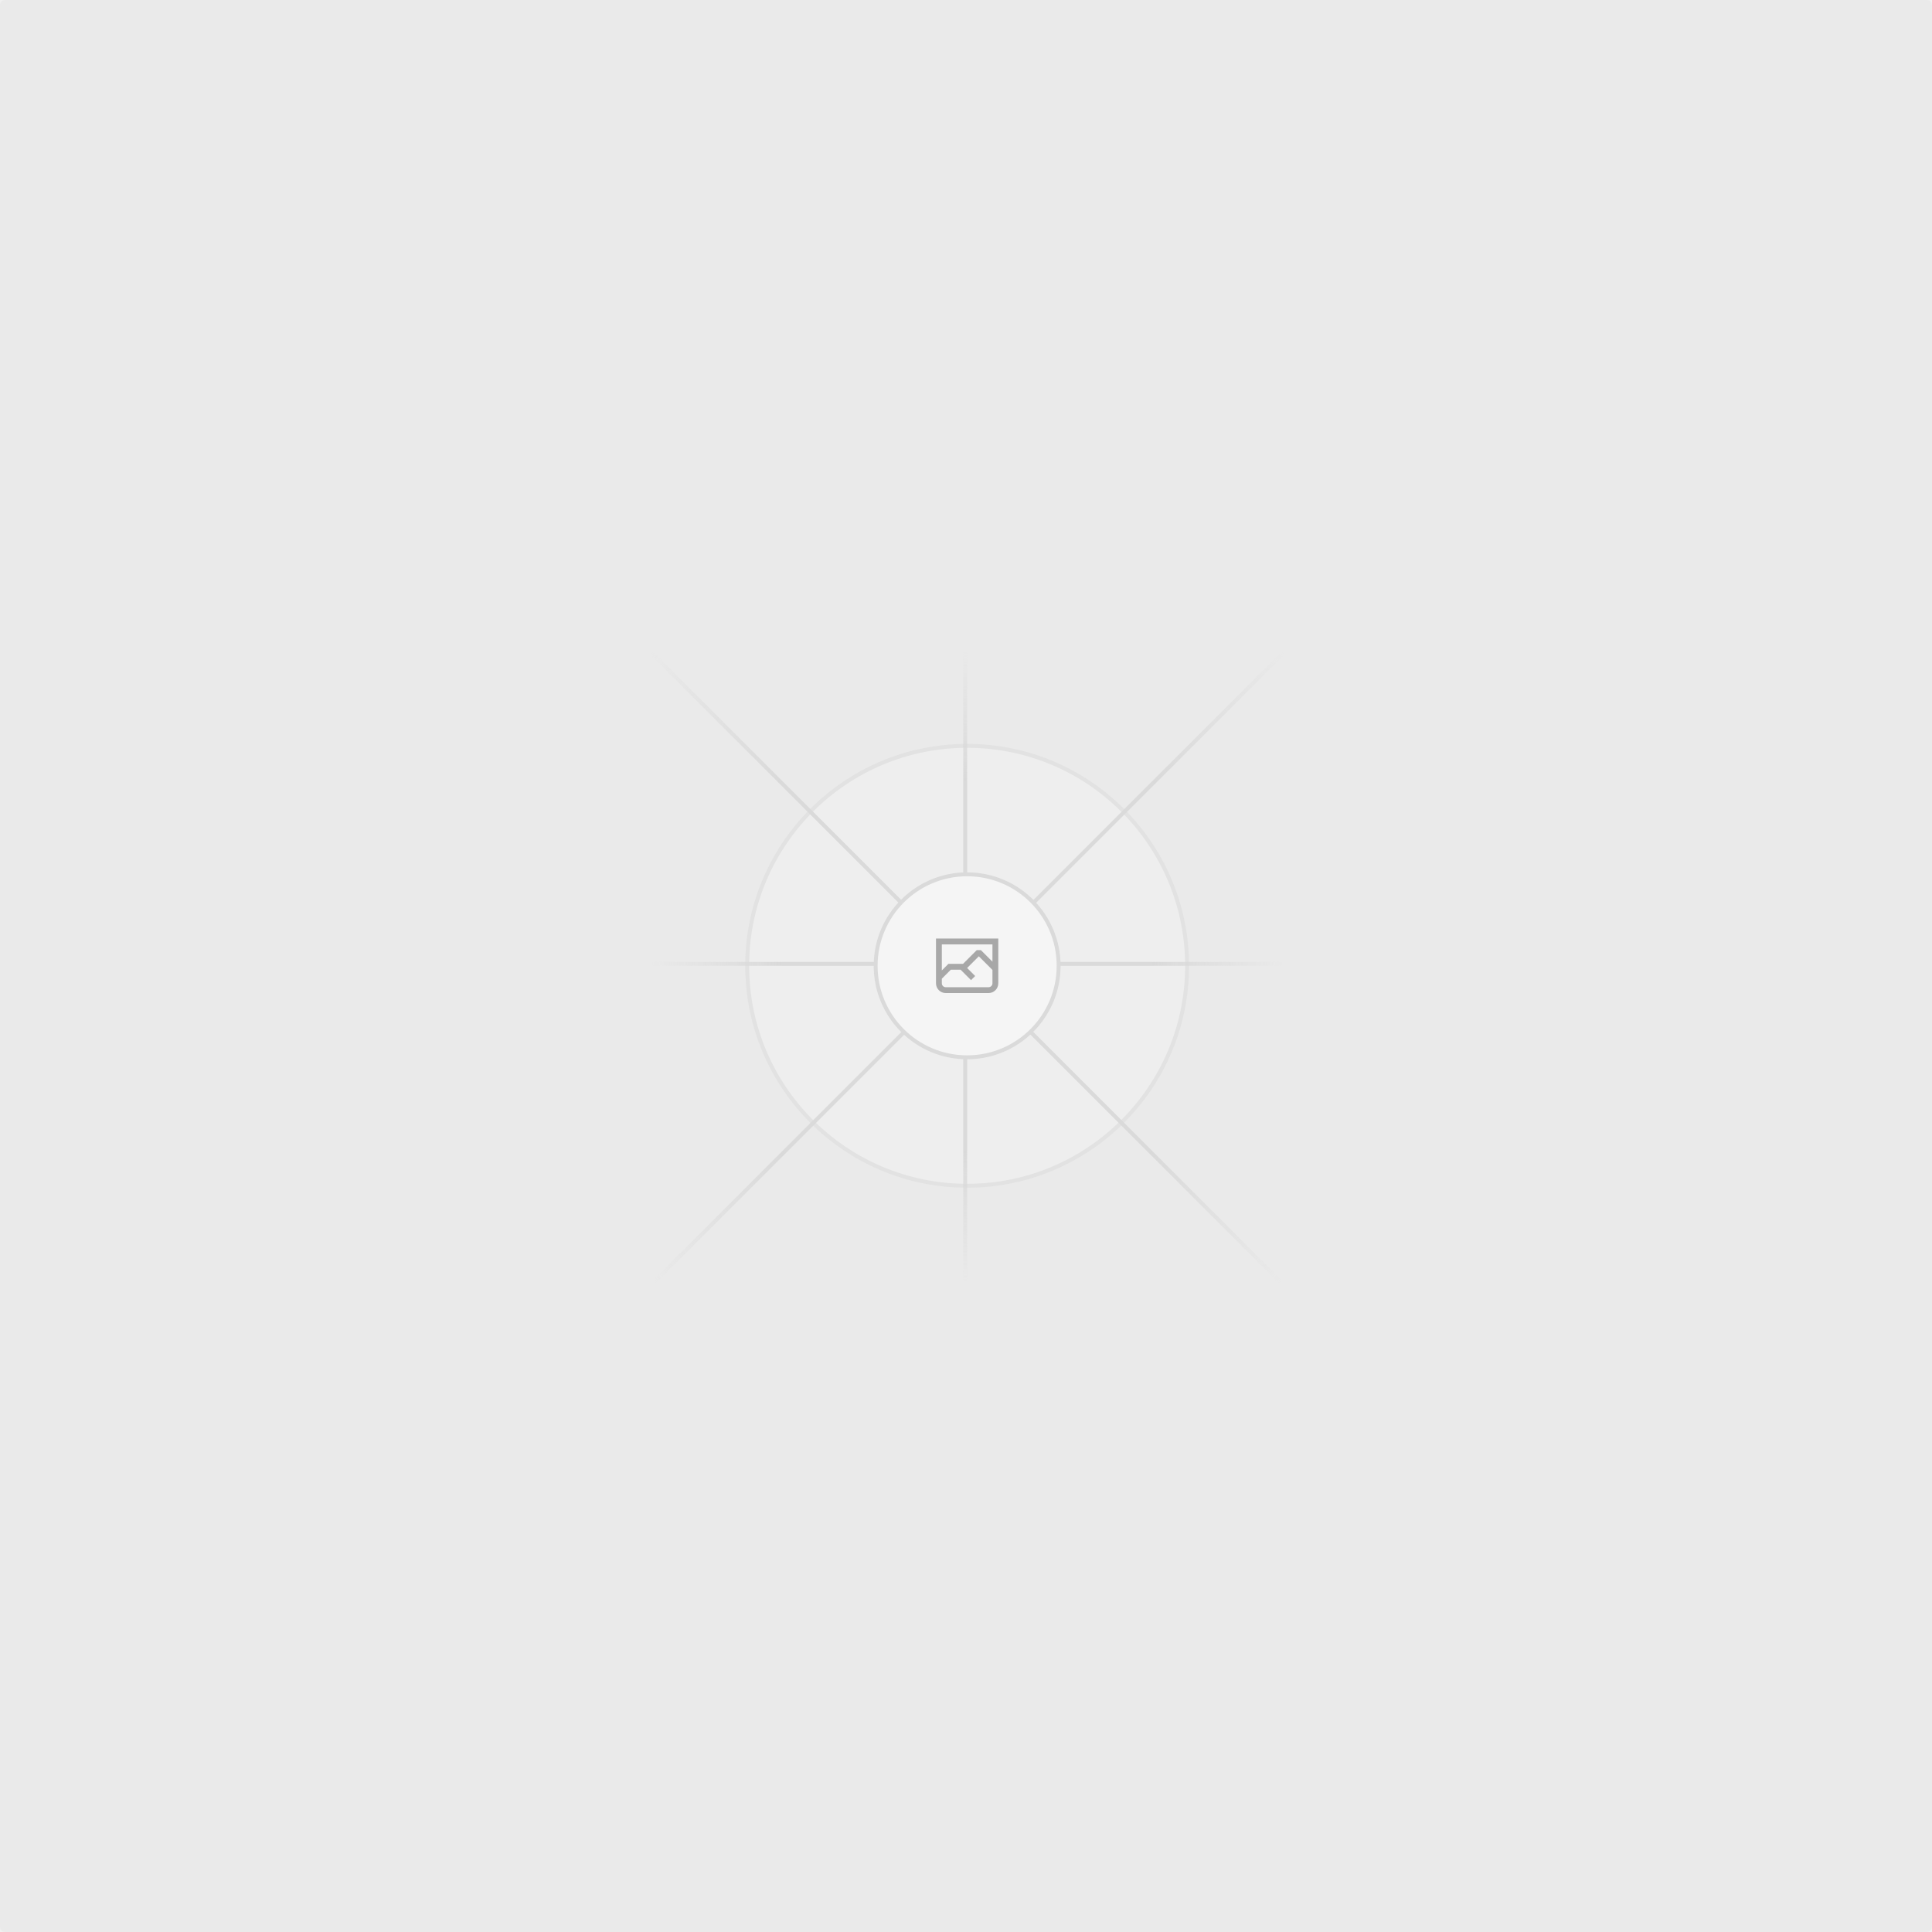
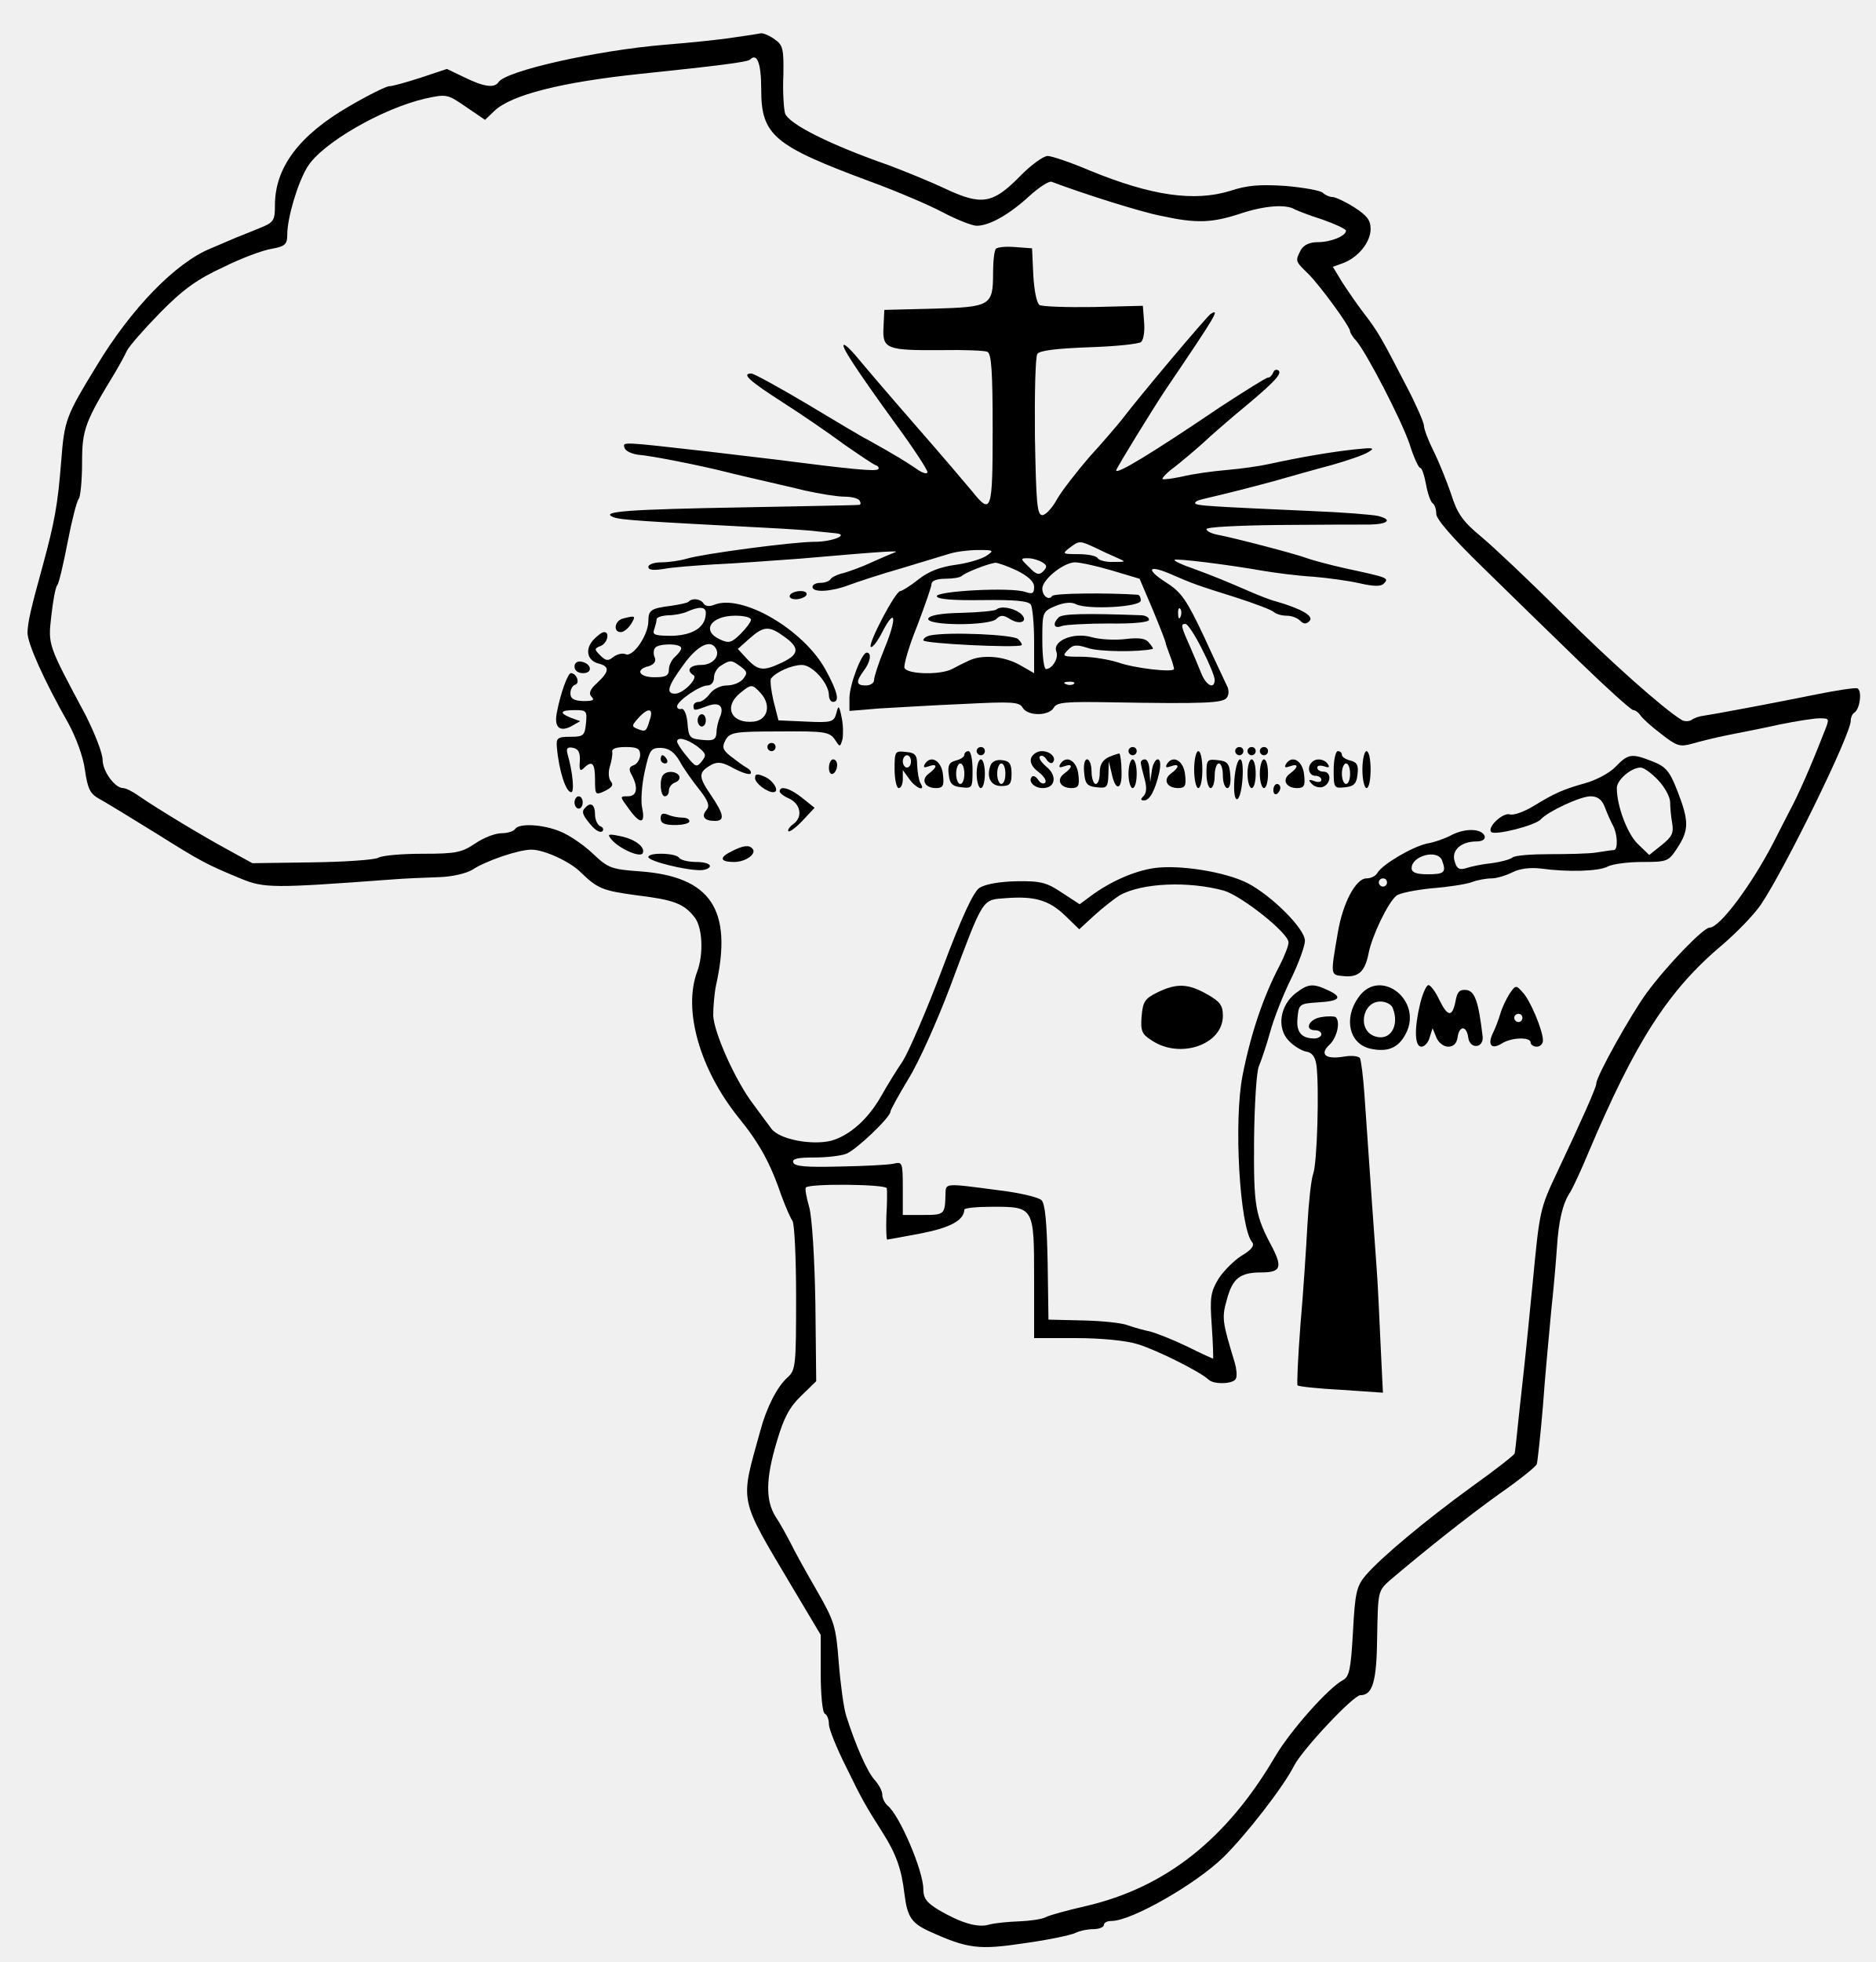
- <svg xmlns="http://www.w3.org/2000/svg" width="1200" height="1200" fill="none">
-   <rect width="1200" height="1200" fill="#EAEAEA" rx="3" />
-   <g opacity=".5">
-     <g opacity=".5">
-       <path fill="#FAFAFA" d="M600.709 736.5c-75.454 0-136.621-61.167-136.621-136.62 0-75.454 61.167-136.621 136.621-136.621 75.453 0 136.62 61.167 136.62 136.621 0 75.453-61.167 136.62-136.62 136.62Z" />
-       <path stroke="#C9C9C9" stroke-width="2.418" d="M600.709 736.5c-75.454 0-136.621-61.167-136.621-136.62 0-75.454 61.167-136.621 136.621-136.621 75.453 0 136.62 61.167 136.62 136.621 0 75.453-61.167 136.62-136.62 136.62Z" />
-     </g>
-     <path stroke="url(#a)" stroke-width="2.418" d="M0-1.209h553.581" transform="scale(1 -1) rotate(45 1163.11 91.165)" />
-     <path stroke="url(#b)" stroke-width="2.418" d="M404.846 598.671h391.726" />
-     <path stroke="url(#c)" stroke-width="2.418" d="M599.5 795.742V404.017" />
-     <path stroke="url(#d)" stroke-width="2.418" d="m795.717 796.597-391.441-391.44" />
-     <path fill="#fff" d="M600.709 656.704c-31.384 0-56.825-25.441-56.825-56.824 0-31.384 25.441-56.825 56.825-56.825 31.383 0 56.824 25.441 56.824 56.825 0 31.383-25.441 56.824-56.824 56.824Z" />
-     <g clip-path="url(#e)">
-       <path fill="#666" fill-rule="evenodd" d="M616.426 586.58h-31.434v16.176l3.553-3.554.531-.531h9.068l.074-.074 8.463-8.463h2.565l7.18 7.181V586.58Zm-15.715 14.654 3.698 3.699 1.283 1.282-2.565 2.565-1.282-1.283-5.2-5.199h-6.066l-5.514 5.514-.073.073v2.876a2.418 2.418 0 0 0 2.418 2.418h26.598a2.418 2.418 0 0 0 2.418-2.418v-8.317l-8.463-8.463-7.181 7.181-.071.072Zm-19.347 5.442v4.085a6.045 6.045 0 0 0 6.046 6.045h26.598a6.044 6.044 0 0 0 6.045-6.045v-7.108l1.356-1.355-1.282-1.283-.074-.073v-17.989h-38.689v23.43l-.146.146.146.147Z" clip-rule="evenodd" />
-     </g>
-     <path stroke="#C9C9C9" stroke-width="2.418" d="M600.709 656.704c-31.384 0-56.825-25.441-56.825-56.824 0-31.384 25.441-56.825 56.825-56.825 31.383 0 56.824 25.441 56.824 56.825 0 31.383-25.441 56.824-56.824 56.824Z" />
+ <svg xmlns="http://www.w3.org/2000/svg" version="1.0" width="457pt" height="478pt" viewBox="0 0 457 478" preserveAspectRatio="xMidYMid meet">
+   <g transform="translate(0,478) scale(0.1,-0.1)" fill="#000000" stroke="none">
+     <path d="M1790 4689 c-30 -5 -107 -13 -170 -18 -168 -14 -388 -64 -405 -91 -10 -15 -35 -12 -82 11 l-44 21 -63 -21 c-34 -11 -69 -21 -77 -21 -8 0 -52 -22 -100 -50 -120 -70 -179 -148 -179 -240 0 -38 -3 -42 -38 -56 -20 -8 -46 -19 -57 -23 -11 -5 -38 -16 -61 -26 -86 -35 -194 -146 -279 -287 -75 -123 -78 -131 -86 -233 -8 -103 -16 -147 -44 -250 -31 -112 -37 -140 -38 -166 0 -27 40 -116 100 -222 18 -33 36 -81 40 -113 7 -47 12 -58 38 -72 16 -9 77 -46 135 -82 110 -69 123 -76 208 -111 56 -23 79 -23 362 -2 36 3 90 5 120 6 32 1 66 9 81 18 33 22 113 49 144 49 31 0 94 -29 120 -55 41 -40 54 -45 135 -56 91 -11 116 -20 142 -53 20 -24 23 -90 7 -133 -35 -93 6 -238 101 -356 51 -63 77 -110 105 -192 10 -27 22 -54 26 -59 5 -6 9 -89 9 -186 0 -167 -1 -178 -21 -196 -25 -22 -51 -73 -66 -129 -50 -181 -55 -158 79 -384 l68 -114 0 -93 c0 -51 4 -96 10 -99 6 -3 10 -15 10 -26 0 -11 18 -56 41 -102 41 -84 47 -94 90 -162 33 -52 46 -89 53 -149 7 -56 17 -71 60 -91 95 -43 121 -46 234 -29 58 8 114 20 123 25 10 5 29 9 43 9 14 0 26 5 26 10 0 6 8 10 19 10 48 0 204 89 272 155 55 54 147 172 173 224 21 40 144 171 161 171 30 0 40 33 41 144 2 109 2 110 31 136 91 77 188 154 266 210 49 34 90 67 92 73 2 7 9 71 15 142 5 72 15 175 20 230 6 55 12 125 14 155 4 65 14 108 32 135 7 11 27 54 44 95 115 272 195 397 327 508 34 29 77 73 94 98 57 84 219 414 219 448 0 8 4 17 9 20 14 9 19 55 7 59 -6 2 -51 -5 -101 -15 -103 -21 -253 -49 -275 -52 -9 -1 -21 -5 -28 -10 -6 -4 -18 -4 -24 0 -43 26 -173 141 -293 261 -77 77 -165 160 -195 185 -46 38 -59 57 -74 105 -11 32 -30 79 -43 105 -13 26 -23 53 -23 61 0 7 -18 49 -41 93 -62 120 -71 136 -104 179 -17 22 -41 57 -54 77 l-23 38 25 9 c37 14 67 51 67 83 0 22 -9 33 -40 53 -22 14 -46 25 -53 25 -7 0 -18 5 -23 10 -6 6 -47 13 -91 17 -62 4 -93 2 -135 -12 -88 -27 -192 -12 -341 49 -47 20 -94 36 -104 36 -10 0 -41 -22 -68 -50 -66 -67 -93 -71 -181 -30 -38 18 -100 43 -137 57 -146 51 -245 101 -254 127 -3 12 -6 53 -4 93 1 64 -1 73 -21 87 -12 9 -27 15 -33 15 -5 -1 -35 -6 -65 -10z m65 -127 c0 -112 31 -137 265 -224 63 -23 143 -57 177 -75 34 -18 72 -33 83 -33 31 0 79 27 128 72 24 22 49 38 55 35 77 -29 215 -73 267 -83 87 -19 124 -17 194 6 57 19 110 23 131 10 6 -3 36 -15 68 -25 31 -11 57 -23 57 -27 0 -13 -37 -28 -69 -28 -20 0 -34 -7 -41 -19 -14 -27 -14 -27 18 -58 30 -30 102 -129 102 -140 0 -3 6 -14 14 -22 25 -28 111 -194 131 -253 10 -32 22 -58 26 -58 4 0 10 -18 14 -40 4 -22 11 -42 16 -46 5 -3 9 -14 9 -26 0 -13 41 -60 113 -130 61 -60 167 -163 235 -229 67 -65 127 -119 132 -119 5 0 13 -6 17 -12 4 -7 27 -28 51 -46 38 -30 46 -32 75 -24 17 5 57 15 87 21 30 6 87 17 127 26 40 8 83 15 97 15 25 0 25 0 10 -37 -31 -80 -63 -152 -82 -187 -8 -16 -27 -52 -41 -80 -53 -102 -130 -206 -155 -206 -15 0 -104 -92 -154 -160 -39 -54 -122 -202 -122 -220 0 -9 -34 -86 -95 -215 -43 -91 -43 -94 -60 -270 -8 -82 -19 -193 -25 -245 -6 -52 -12 -111 -14 -130 -2 -19 -4 -38 -5 -41 -1 -4 -47 -40 -103 -80 -117 -85 -223 -174 -260 -217 -22 -26 -26 -42 -31 -138 -5 -90 -9 -109 -24 -117 -36 -19 -129 -124 -166 -187 -118 -201 -267 -319 -462 -364 -44 -10 -88 -22 -97 -27 -10 -5 -39 -9 -65 -10 -27 -1 -59 -4 -73 -8 -28 -8 -68 4 -123 36 -29 18 -37 28 -37 51 0 44 -58 180 -87 203 -7 6 -13 18 -13 27 0 9 -9 25 -19 36 -18 20 -46 84 -69 156 -6 19 -14 78 -18 129 -7 89 -10 100 -53 175 -26 45 -55 97 -64 116 -10 19 -26 49 -37 65 -25 40 -24 93 3 183 17 58 31 84 59 111 l37 36 -2 190 c-2 111 -8 208 -15 234 -7 24 -11 46 -8 48 9 10 196 8 197 -2 1 -5 1 -36 -1 -67 -1 -32 0 -58 2 -58 2 0 39 7 82 15 72 14 105 32 106 58 0 4 31 7 69 7 101 0 101 -1 101 -176 l0 -144 103 0 c60 0 122 -6 150 -15 46 -14 152 -67 172 -86 13 -13 63 -11 67 3 3 7 1 24 -3 38 -31 102 -32 109 -19 155 14 51 32 65 84 65 46 0 51 12 28 58 -44 82 -47 102 -46 265 1 87 6 168 12 180 5 12 18 49 27 82 9 33 32 92 51 130 19 39 34 81 34 93 0 29 -80 109 -139 140 -54 28 -168 46 -229 37 -48 -7 -107 -33 -154 -68 l-27 -20 -43 28 c-37 25 -52 29 -111 28 -42 -1 -76 -7 -90 -16 -15 -10 -43 -70 -91 -198 -38 -101 -82 -202 -96 -224 -15 -22 -39 -61 -53 -86 -32 -56 -76 -95 -121 -108 -47 -12 -127 3 -146 29 -8 11 -28 37 -43 58 -44 57 -97 175 -99 218 0 22 3 55 7 74 41 184 -13 264 -184 277 -71 5 -79 8 -116 43 -22 21 -57 45 -79 54 -43 18 -102 21 -111 6 -3 -5 -18 -10 -33 -10 -15 0 -44 -11 -64 -25 -33 -22 -47 -25 -128 -25 -50 0 -99 -4 -109 -10 -10 -5 -83 -10 -162 -11 l-144 -2 -60 33 c-61 33 -169 98 -217 131 -15 11 -32 19 -38 19 -20 0 -50 41 -50 69 0 16 -19 64 -41 108 -93 174 -92 171 -84 242 4 36 10 71 15 76 4 6 15 53 25 105 10 52 22 99 27 105 4 5 8 44 8 88 0 81 7 99 82 222 10 17 22 39 27 50 5 11 42 53 81 93 56 57 91 82 154 111 44 22 98 42 119 45 32 6 37 11 37 34 0 42 26 128 49 165 35 58 183 143 288 167 51 11 53 11 98 -20 l47 -32 23 22 c41 39 164 70 355 90 192 20 263 29 268 35 17 17 27 -9 27 -73z m1128 -1952 c43 -13 157 -103 157 -126 0 -8 -10 -34 -22 -57 -39 -74 -70 -165 -90 -267 -22 -111 -7 -369 23 -406 7 -8 -1 -19 -25 -33 -19 -12 -45 -38 -57 -57 -19 -32 -21 -45 -16 -115 3 -43 4 -79 3 -79 -1 0 -30 13 -64 30 -33 16 -74 32 -89 36 -15 3 -40 10 -54 15 -14 6 -64 11 -110 12 l-84 2 -2 139 c-2 98 -6 143 -15 152 -7 7 -53 18 -103 24 -136 18 -130 18 -131 -10 -1 -49 -3 -50 -54 -50 l-50 0 0 65 c0 63 -1 65 -22 60 -13 -3 -72 -6 -132 -7 -80 -2 -110 0 -113 10 -3 9 11 12 51 12 30 0 65 4 78 9 24 9 108 89 108 103 0 4 20 40 44 80 25 40 70 141 101 223 84 224 77 212 138 217 69 5 104 -5 144 -44 l33 -32 38 35 c20 18 48 40 61 48 54 30 167 35 254 11z" />
+     <path d="M2427 4174 c-4 -4 -7 -30 -7 -59 0 -80 -6 -83 -145 -87 l-120 -3 -2 -42 c-3 -53 7 -57 141 -56 55 1 105 -1 112 -4 10 -4 13 -47 13 -189 0 -200 -3 -210 -50 -151 -14 17 -77 91 -140 163 -63 72 -125 145 -139 162 -14 17 -28 31 -33 32 -10 0 28 -58 122 -188 45 -61 81 -116 81 -122 0 -6 -12 -3 -27 8 -25 17 -49 32 -119 71 -11 5 -76 44 -146 86 -69 41 -131 75 -137 75 -25 0 -5 -18 76 -70 47 -30 114 -76 149 -102 36 -25 70 -48 77 -51 7 -2 10 -7 7 -10 -5 -6 -60 -1 -255 24 -44 5 -116 14 -160 19 -212 24 -208 24 -203 9 2 -8 18 -15 34 -17 30 -2 151 -26 214 -42 19 -5 55 -13 80 -19 25 -6 75 -17 111 -26 36 -8 79 -15 97 -15 17 0 34 -4 37 -10 3 -5 3 -10 -2 -10 -4 -1 -129 -3 -278 -6 -283 -5 -356 -10 -320 -24 18 -7 71 -10 375 -26 58 -3 114 -7 125 -9 11 -1 29 -3 40 -4 37 -3 -6 -21 -50 -21 -52 0 -271 -29 -311 -41 -17 -5 -45 -9 -62 -9 -18 0 -32 -5 -32 -11 0 -8 12 -9 38 -5 20 4 75 8 122 11 47 2 141 9 210 14 218 19 245 20 230 15 -8 -3 -34 -14 -56 -24 -23 -11 -54 -22 -68 -26 -14 -3 -29 -10 -32 -15 -3 -5 -14 -9 -25 -9 -10 0 -19 -4 -19 -10 0 -14 44 -12 87 4 21 8 79 27 128 41 50 15 103 31 119 36 16 5 47 9 70 9 38 0 39 -1 20 -14 -12 -8 -45 -18 -75 -22 -37 -5 -66 -16 -90 -35 -20 -16 -41 -29 -45 -29 -12 0 -79 -128 -72 -136 4 -3 17 14 29 38 32 61 35 32 4 -43 -14 -34 -25 -68 -25 -76 0 -7 -9 -13 -20 -13 -24 0 -25 9 -5 36 16 21 20 44 7 44 -12 0 -42 -78 -42 -111 l0 -31 73 6 c39 2 132 8 206 11 117 6 135 5 143 -9 12 -21 64 -21 76 0 7 13 29 15 138 13 233 -4 276 -2 284 12 5 7 5 19 0 28 -4 9 -30 63 -56 120 -42 89 -55 108 -91 131 -50 32 -47 45 6 23 59 -26 72 -30 161 -58 47 -15 89 -31 94 -36 6 -5 19 -9 31 -9 12 0 26 -5 33 -12 9 -9 15 -9 23 -1 12 12 -20 30 -82 48 -13 3 -40 14 -59 22 -62 27 -94 40 -143 58 -27 9 -47 19 -45 21 4 4 127 -11 218 -27 30 -5 84 -12 120 -14 36 -3 87 -10 113 -16 35 -8 52 -8 59 -1 14 14 10 15 -92 37 -41 9 -84 21 -95 25 -22 9 -175 49 -217 57 -16 3 -28 9 -28 14 0 5 80 9 178 10 97 1 196 1 220 1 45 1 56 12 20 21 -13 3 -86 9 -163 12 -246 11 -276 13 -282 18 -3 4 5 8 18 11 72 17 111 27 174 44 39 11 102 29 140 39 39 11 80 25 90 32 17 10 11 11 -35 6 -56 -6 -132 -19 -205 -35 -22 -5 -69 -12 -105 -15 -36 -3 -85 -10 -109 -16 -24 -5 -45 -8 -48 -6 -2 2 11 16 29 29 18 14 50 41 70 59 20 19 54 48 75 66 92 76 118 101 109 110 -5 4 -11 2 -13 -4 -3 -7 -8 -13 -13 -13 -5 0 -57 -33 -117 -72 -167 -113 -253 -165 -253 -154 0 5 90 151 120 196 124 183 134 200 110 185 -9 -6 -168 -194 -216 -257 -12 -15 -47 -56 -79 -91 -31 -36 -67 -82 -79 -103 -12 -22 -28 -39 -36 -39 -13 0 -15 31 -18 190 -1 105 1 196 6 203 6 8 46 13 126 16 64 2 122 8 127 13 6 6 9 28 7 49 l-3 39 -120 -3 c-66 -1 -125 1 -132 5 -7 5 -13 37 -15 73 l-3 65 -40 3 c-23 2 -44 0 -48 -4z m239 -727 c16 -8 40 -19 54 -25 25 -11 25 -11 -7 -11 -17 -1 -35 4 -38 9 -3 6 -25 10 -48 10 -38 0 -39 1 -21 15 24 18 25 18 60 2z m-126 -37 c12 -7 12 -12 2 -22 -10 -10 -17 -8 -34 10 -22 21 -22 22 -3 22 11 0 27 -5 35 -10z m-62 -20 c28 -14 42 -27 42 -40 0 -16 -4 -18 -22 -12 -35 12 -220 2 -215 -11 2 -7 40 -10 112 -9 78 1 111 -2 117 -11 4 -6 8 -47 8 -89 l0 -78 -35 20 c-39 22 -93 26 -125 10 -11 -5 -29 -14 -40 -20 -29 -15 -110 -13 -116 3 -2 7 11 53 31 102 19 50 35 96 35 102 0 8 13 13 33 13 19 0 37 3 41 7 8 8 64 30 82 32 5 0 29 -8 52 -19z m232 0 l67 -20 32 -75 c17 -41 31 -77 31 -79 0 -3 5 -17 11 -33 6 -15 10 -30 10 -33 -2 -9 -97 2 -136 16 -22 7 -62 14 -90 14 -45 0 -48 1 -33 16 13 14 22 14 50 5 26 -9 123 -10 157 -2 2 1 -2 7 -9 15 -8 11 -24 13 -58 9 -26 -3 -63 -1 -83 5 -43 12 -94 -9 -85 -35 7 -16 -10 -43 -25 -43 -5 0 -9 31 -9 70 0 69 0 70 33 84 20 8 38 10 49 4 28 -14 158 -7 158 9 0 7 -3 13 -7 14 -72 5 -205 4 -209 -3 -8 -12 -24 0 -24 18 0 22 51 63 79 64 13 0 54 -9 91 -20z m167 -112 c-3 -8 -6 -5 -6 6 -1 11 2 17 5 13 3 -3 4 -12 1 -19z m52 -79 c17 -33 31 -67 31 -75 0 -24 -20 -15 -32 14 -6 15 -19 46 -29 69 -22 49 -22 53 -10 53 5 0 23 -27 40 -61z m-312 -85 c-3 -3 -12 -4 -19 -1 -8 3 -5 6 6 6 11 1 17 -2 13 -5z" />
+     <path d="M2428 3295 c-3 -3 -40 -7 -83 -8 -52 -1 -80 -6 -83 -14 -5 -18 149 -18 166 -1 10 10 17 10 33 0 27 -17 48 -4 24 15 -19 13 -47 17 -57 8z" />
+     <path d="M2267 3232 c-9 -2 -17 -7 -17 -12 0 -8 228 -19 239 -12 3 1 -1 8 -8 15 -11 11 -168 18 -214 9z" />
+     <path d="M2580 3276 c-16 -16 -12 -29 8 -21 9 3 61 6 115 6 58 -1 97 3 97 9 0 6 -8 10 -17 11 -136 5 -194 4 -203 -5z" />
+     <path d="M1925 3330 c-3 -5 3 -10 14 -10 11 0 23 5 26 10 3 6 -3 10 -14 10 -11 0 -23 -4 -26 -10z" />
+     <path d="M1678 3314 c-3 -3 -23 -7 -43 -10 -48 -6 -55 -10 -55 -37 0 -34 -37 -88 -55 -81 -8 4 -22 0 -31 -7 -12 -10 -18 -9 -31 4 -15 15 -15 17 0 23 17 6 24 34 9 34 -5 0 -17 -9 -27 -20 -20 -23 -14 -50 15 -57 26 -7 25 -19 -5 -47 -18 -16 -21 -26 -13 -34 8 -8 2 -10 -21 -10 -23 1 -31 6 -31 19 0 9 5 19 12 21 12 4 3 28 -11 28 -7 0 -25 -48 -34 -96 -7 -35 6 -48 34 -34 l23 13 -22 8 c-31 12 -27 19 9 19 28 0 30 -2 27 -32 -3 -30 -6 -33 -38 -33 -31 0 -35 -3 -33 -25 5 -58 22 -110 35 -110 8 0 4 48 -9 93 -4 14 0 18 14 15 13 -3 17 -12 16 -32 -2 -22 1 -26 9 -18 21 21 28 13 28 -27 0 -38 1 -39 24 -28 18 9 22 15 14 24 -5 7 -6 22 -2 35 4 13 7 29 6 36 -2 8 10 12 33 12 28 0 35 -4 35 -19 0 -10 -7 -22 -15 -25 -12 -4 -14 -10 -5 -25 16 -31 12 -51 -10 -51 -20 0 -20 0 2 -30 28 -39 41 -38 33 1 -4 17 -1 57 6 89 12 54 15 58 40 58 19 -1 32 -10 45 -32 9 -17 31 -48 47 -68 23 -29 27 -41 19 -51 -14 -16 -6 -27 20 -27 25 0 23 15 -11 65 -30 44 -29 54 3 72 15 8 28 6 54 -9 19 -10 37 -16 41 -13 3 4 -1 10 -10 15 -9 5 -26 18 -39 28 -19 15 -21 22 -12 39 11 19 21 21 132 21 108 1 121 -1 134 -19 13 -20 13 -20 19 0 2 11 2 35 -2 53 -6 30 -8 31 -13 10 -6 -21 -11 -23 -74 -20 l-67 3 -12 47 c-6 26 -9 51 -6 55 12 16 51 33 75 33 26 0 66 -45 66 -74 0 -9 5 -16 10 -16 17 0 11 25 -18 78 -54 99 -206 187 -273 158 -10 -4 -20 -3 -24 3 -7 12 -28 15 -37 5z m42 -27 c0 -34 -29 -54 -81 -56 -42 0 -50 2 -45 15 3 9 6 20 6 25 0 5 12 9 28 10 15 0 36 4 47 9 29 13 45 12 45 -3z m110 -17 c0 -5 -11 -20 -25 -34 -22 -22 -29 -24 -50 -14 -47 21 -23 58 37 58 21 0 38 -4 38 -10z m81 -41 c38 -27 37 -43 -5 -63 -46 -22 -58 -20 -85 8 l-23 25 28 25 c35 31 48 32 85 5z m-251 -28 c0 -5 -7 -14 -15 -21 -8 -7 -15 -21 -15 -31 0 -15 -7 -19 -35 -19 -38 0 -48 19 -14 27 12 4 18 11 15 20 -4 8 -4 19 0 24 7 12 64 12 64 0z m84 0 c12 -19 -7 -41 -35 -41 -28 0 -38 -13 -19 -25 12 -7 -25 -45 -45 -45 -23 0 -18 18 21 71 33 46 65 62 78 40z m61 -45 c16 -12 17 -16 6 -30 -7 -9 -25 -16 -40 -16 -15 0 -33 -9 -41 -20 -8 -11 -20 -20 -27 -20 -7 0 -13 -4 -13 -10 0 -12 2 -12 34 0 29 11 42 -1 30 -28 -4 -9 -8 -26 -8 -37 -1 -16 -7 -20 -30 -18 -36 3 -38 5 -41 45 -2 18 -8 32 -14 31 -6 -2 -11 1 -11 6 0 13 55 51 74 51 9 0 16 8 16 20 0 10 8 24 18 29 22 14 25 13 47 -3z m49 -65 c26 -29 17 -65 -17 -69 -54 -6 -75 35 -34 69 28 23 30 23 51 0z m-270 -63 c-9 -30 -10 -32 -30 -24 -15 6 -15 8 1 26 24 27 38 25 29 -2z m116 -67 c21 -17 22 -21 10 -36 -12 -15 -15 -14 -36 12 -13 15 -23 31 -24 36 0 13 24 7 50 -12z" />
+     <path d="M1700 3025 c0 -8 5 -15 10 -15 6 0 10 7 10 15 0 8 -4 15 -10 15 -5 0 -10 -7 -10 -15z" />
+     <path d="M1518 3273 c-20 -5 -25 -33 -5 -33 7 0 18 9 25 20 12 20 11 21 -20 13z" />
+     <path d="M1400 3156 c0 -10 9 -16 21 -16 24 0 21 23 -4 28 -10 2 -17 -3 -17 -12z" />
+     <path d="M1870 2960 c0 -5 5 -10 10 -10 6 0 10 5 10 10 0 6 -4 10 -10 10 -5 0 -10 -4 -10 -10z" />
+     <path d="M2380 2950 c0 -5 5 -10 10 -10 6 0 10 5 10 10 0 6 -4 10 -10 10 -5 0 -10 -4 -10 -10z" />
+     <path d="M2750 2950 c0 -5 5 -10 10 -10 6 0 10 5 10 10 0 6 -4 10 -10 10 -5 0 -10 -4 -10 -10z" />
+     <path d="M3010 2950 c0 -5 5 -10 10 -10 6 0 10 5 10 10 0 6 -4 10 -10 10 -5 0 -10 -4 -10 -10z" />
+     <path d="M3040 2950 c0 -5 5 -10 10 -10 6 0 10 5 10 10 0 6 -4 10 -10 10 -5 0 -10 -4 -10 -10z" />
+     <path d="M3070 2950 c0 -5 5 -10 10 -10 6 0 10 5 10 10 0 6 -4 10 -10 10 -5 0 -10 -4 -10 -10z" />
+     <path d="M2180 2906 c0 -25 5 -46 10 -46 6 0 10 10 10 22 l0 22 16 -22 c16 -23 41 -32 27 -10 -4 7 -7 26 -8 43 0 25 -4 31 -27 33 -27 3 -28 2 -28 -42z m40 19 c0 -8 -4 -15 -10 -15 -5 0 -10 7 -10 15 0 8 5 15 10 15 6 0 10 -7 10 -15z" />
+     <path d="M2350 2941 c0 -5 -9 -11 -21 -14 -16 -4 -20 -12 -17 -34 2 -22 9 -29 31 -31 26 -3 27 -2 27 42 0 25 -4 46 -10 46 -5 0 -10 -4 -10 -9z m0 -46 c0 -14 -4 -25 -10 -25 -5 0 -10 11 -10 25 0 14 5 25 10 25 6 0 10 -11 10 -25z" />
+     <path d="M2513 2934 c-4 -11 2 -23 18 -35 13 -10 20 -21 16 -26 -5 -4 -12 -1 -17 7 -5 8 -12 11 -15 8 -11 -11 5 -28 26 -28 31 0 36 30 9 52 -12 10 -20 22 -16 25 4 4 11 1 16 -7 5 -8 12 -11 15 -8 11 11 -5 28 -26 28 -11 0 -22 -7 -26 -16z" />
+     <path d="M2703 2936 c-16 -7 -23 -19 -23 -38 0 -16 -4 -28 -10 -28 -5 0 -10 14 -10 30 0 17 -5 30 -11 30 -6 0 -9 -14 -7 -32 2 -28 8 -34 31 -36 24 -3 27 0 28 30 l1 33 7 -29 c9 -45 26 -42 24 5 0 22 -3 41 -5 43 -1 1 -13 -3 -25 -8z" />
+     <path d="M2910 2905 c0 -25 5 -45 10 -45 6 0 10 20 10 45 0 25 -4 45 -10 45 -5 0 -10 -20 -10 -45z" />
+     <path d="M3250 2904 c0 -44 1 -45 28 -42 21 2 28 9 30 31 3 22 -1 30 -17 34 -12 3 -21 9 -21 14 0 5 -4 9 -10 9 -5 0 -10 -21 -10 -46z m40 -9 c0 -14 -4 -25 -10 -25 -5 0 -10 11 -10 25 0 14 5 25 10 25 6 0 10 -11 10 -25z" />
+     <path d="M3320 2905 c0 -25 5 -45 10 -45 6 0 10 20 10 45 0 25 -4 45 -10 45 -5 0 -10 -20 -10 -45z" />
+     <path d="M1610 2930 c0 -5 5 -10 11 -10 5 0 7 5 4 10 -3 6 -8 10 -11 10 -2 0 -4 -4 -4 -10z" />
+     <path d="M3937 2912 c-14 -15 -48 -33 -74 -40 -56 -16 -74 -24 -128 -57 -22 -13 -47 -22 -56 -19 -17 5 -56 -32 -45 -43 9 -9 108 16 121 31 17 19 96 56 121 56 17 0 28 -8 35 -27 6 -16 15 -36 20 -45 11 -21 12 -58 2 -59 -5 0 -24 -3 -43 -6 -19 -3 -71 -4 -114 -4 -44 0 -84 -3 -90 -8 -6 -5 -29 -11 -51 -14 -22 -2 -50 -8 -62 -12 -16 -5 -23 -2 -28 16 -9 27 15 49 53 49 14 0 22 5 20 13 -7 18 -44 20 -78 4 -16 -9 -44 -19 -62 -22 -37 -8 -109 -51 -121 -71 -4 -8 -16 -14 -27 -14 -26 0 -58 -60 -70 -133 -18 -104 -18 -102 13 -105 37 -4 53 10 62 55 8 42 47 124 68 141 7 6 47 14 87 18 40 3 84 10 97 15 13 5 35 9 48 9 12 0 35 7 51 15 18 9 43 12 69 9 64 -9 142 -7 163 5 12 6 49 11 84 11 61 0 64 1 86 35 28 43 28 65 0 137 -19 49 -28 60 -61 73 -51 20 -59 19 -90 -13z m104 -33 c16 -17 29 -41 29 -54 0 -12 2 -35 5 -51 4 -24 -1 -33 -26 -53 l-30 -24 -28 27 c-25 24 -51 92 -51 136 0 20 35 50 58 50 8 0 27 -14 43 -31z m-527 -195 c11 -29 6 -34 -34 -34 -28 0 -40 4 -40 15 0 30 63 47 74 19z m-134 -54 c0 -5 -4 -10 -10 -10 -5 0 -10 5 -10 10 0 6 5 10 10 10 6 0 10 -4 10 -10z" />
+     <path d="M2020 2909 c0 -11 5 -17 10 -14 6 3 10 13 10 21 0 8 -4 14 -10 14 -5 0 -10 -9 -10 -21z" />
+     <path d="M2254 2919 c-5 -9 -2 -10 9 -6 22 8 22 -2 0 -18 -20 -15 -9 -35 18 -35 17 0 20 6 17 32 -3 34 -29 50 -44 27z" />
+     <path d="M2380 2895 c0 -19 5 -35 10 -35 6 0 10 16 10 35 0 19 -4 35 -10 35 -5 0 -10 -16 -10 -35z" />
+     <path d="M2414 2916 c-11 -29 0 -51 26 -51 21 0 25 5 25 30 0 24 -5 31 -23 33 -13 2 -24 -3 -28 -12z m36 -21 c0 -14 -4 -25 -10 -25 -5 0 -10 11 -10 25 0 14 5 25 10 25 6 0 10 -11 10 -25z" />
+     <path d="M2584 2919 c-5 -9 -2 -10 9 -6 22 8 22 -2 0 -18 -20 -15 -9 -35 18 -35 17 0 20 6 17 32 -3 34 -29 50 -44 27z" />
+     <path d="M2750 2895 c0 -19 5 -35 10 -35 6 0 10 16 10 35 0 19 -4 35 -10 35 -5 0 -10 -16 -10 -35z" />
+     <path d="M2780 2922 c0 -4 4 -21 9 -39 6 -21 5 -35 -2 -42 -8 -8 -8 -11 1 -11 14 0 27 25 37 68 4 19 3 32 -4 32 -5 0 -12 -12 -14 -27 l-4 -28 -2 28 c0 15 -5 27 -11 27 -5 0 -10 -3 -10 -8z" />
+     <path d="M2844 2919 c-5 -9 -2 -10 9 -6 22 8 22 -2 0 -18 -20 -15 -9 -35 18 -35 17 0 20 6 17 32 -3 34 -29 50 -44 27z" />
+     <path d="M2940 2896 c0 -20 5 -36 10 -36 6 0 10 14 10 30 0 17 5 30 10 30 6 0 10 -13 10 -30 0 -16 5 -30 11 -30 6 0 9 14 7 33 -2 27 -8 33 -30 35 -26 3 -28 1 -28 -32z" />
+     <path d="M3008 2880 c-2 -30 1 -49 7 -47 13 5 19 97 7 97 -6 0 -12 -23 -14 -50z" />
+     <path d="M3040 2895 c0 -19 5 -35 10 -35 6 0 10 16 10 35 0 19 -4 35 -10 35 -5 0 -10 -16 -10 -35z" />
+     <path d="M3070 2895 c0 -19 5 -35 10 -35 6 0 10 16 10 35 0 19 -4 35 -10 35 -5 0 -10 -16 -10 -35z" />
+     <path d="M3134 2919 c-5 -9 -2 -10 9 -6 22 8 22 -2 0 -18 -20 -15 -9 -35 18 -35 17 0 20 6 17 32 -3 34 -29 50 -44 27z" />
+     <path d="M3197 2923 c-13 -12 -7 -33 8 -33 8 0 15 -4 15 -10 0 -5 -8 -7 -17 -3 -14 5 -16 3 -6 -7 6 -7 19 -10 27 -7 20 8 21 37 1 37 -8 0 -15 4 -15 10 0 5 7 6 17 3 11 -4 14 -3 9 5 -8 13 -29 16 -39 5z" />
+     <path d="M1617 2893 c-11 -10 -8 -53 3 -53 6 0 10 6 10 14 0 8 7 17 16 20 8 3 12 10 9 16 -7 11 -28 13 -38 3z" />
+     <path d="M1840 2884 c0 -12 29 -34 44 -34 17 0 2 27 -19 37 -20 9 -25 8 -25 -3z" />
+     <path d="M3103 2855 c0 -8 4 -12 9 -9 4 3 8 9 8 15 0 5 -4 9 -8 9 -5 0 -9 -7 -9 -15z" />
+     <path d="M1900 2852 c0 -4 10 -12 22 -17 29 -13 35 -45 12 -62 -10 -7 -15 -15 -13 -18 3 -3 19 9 35 26 l29 31 -30 24 c-30 24 -55 31 -55 16z" />
+     <path d="M1400 2825 c0 -8 5 -15 10 -15 6 0 10 7 10 15 0 8 -4 15 -10 15 -5 0 -10 -7 -10 -15z" />
+     <path d="M1427 2813 c-11 -10 -8 -18 13 -43 11 -13 23 -20 28 -15 4 4 1 10 -5 12 -7 3 -13 16 -13 29 0 23 -10 31 -23 17z" />
+     <path d="M1610 2786 c0 -12 10 -16 35 -16 19 0 35 4 35 9 0 6 -8 9 -17 9 -10 0 -26 3 -35 7 -13 5 -18 3 -18 -9z" />
+     <path d="M1490 2735 c18 -22 69 -45 76 -34 8 14 -18 35 -55 42 -29 6 -32 5 -21 -8z" />
+     <path d="M1783 2706 c-31 -15 -29 -26 6 -26 29 0 57 21 44 33 -8 9 -23 7 -50 -7z" />
+     <path d="M1580 2692 c0 -10 89 -32 126 -32 13 0 24 5 24 10 0 6 -15 10 -34 10 -19 0 -38 5 -41 10 -7 12 -75 14 -75 2z" />
+     <path d="M3157 2360 c-38 -30 -46 -84 -17 -115 12 -13 32 -25 43 -27 14 -2 22 -12 25 -33 7 -52 2 -239 -8 -265 -5 -14 -11 -70 -14 -125 -3 -55 -10 -164 -17 -243 -6 -79 -9 -145 -7 -147 2 -3 50 -8 106 -11 l102 -7 -6 124 c-3 68 -7 153 -10 189 -17 235 -24 345 -29 413 -3 43 -8 83 -11 89 -3 5 -20 7 -38 4 -45 -8 -62 5 -36 29 18 17 27 55 15 67 -3 2 -18 3 -35 0 -30 -4 -43 -32 -15 -32 8 0 15 -4 15 -10 0 -5 -8 -10 -17 -10 -32 0 -45 16 -41 51 3 33 5 34 51 37 53 3 60 13 22 30 -36 17 -48 15 -78 -8z" />
+     <path d="M3311 2351 c-38 -52 -23 -115 29 -126 42 -9 68 2 86 37 42 81 -63 162 -115 89z m83 -27 c17 -43 -6 -81 -43 -69 -44 14 -32 85 13 85 13 0 27 -7 30 -16z" />
+     <path d="M3461 2336 c-15 -62 -14 -106 3 -106 7 0 17 10 20 23 l7 22 9 -22 c5 -13 18 -23 29 -23 13 0 21 8 23 23 4 29 22 29 26 -1 4 -29 38 -26 35 3 -10 85 -19 110 -39 113 -17 2 -23 -4 -27 -27 -8 -40 -19 -39 -40 4 -9 19 -21 35 -26 35 -5 0 -14 -20 -20 -44z" />
+     <path d="M3678 2358 c-8 -13 -18 -34 -22 -48 -4 -14 -12 -35 -18 -47 -14 -29 -3 -41 22 -25 24 15 70 16 70 2 0 -5 7 -10 15 -10 8 0 15 7 15 15 0 24 -31 99 -50 118 -16 18 -17 17 -32 -5z m32 -58 c0 -5 -4 -10 -10 -10 -5 0 -10 5 -10 10 0 6 5 10 10 10 6 0 10 -4 10 -10z" />
+     <path d="M2820 2362 c-30 -15 -35 -22 -38 -58 -3 -36 1 -44 25 -59 69 -46 173 -10 173 60 0 26 -7 35 -39 53 -46 26 -74 27 -121 4z" />
  </g>
-   <defs>
-     <linearGradient id="a" x1="554.061" x2="-.48" y1=".083" y2=".087" gradientUnits="userSpaceOnUse">
-       <stop stop-color="#C9C9C9" stop-opacity="0" />
-       <stop offset=".208" stop-color="#C9C9C9" />
-       <stop offset=".792" stop-color="#C9C9C9" />
-       <stop offset="1" stop-color="#C9C9C9" stop-opacity="0" />
-     </linearGradient>
-     <linearGradient id="b" x1="796.912" x2="404.507" y1="599.963" y2="599.965" gradientUnits="userSpaceOnUse">
-       <stop stop-color="#C9C9C9" stop-opacity="0" />
-       <stop offset=".208" stop-color="#C9C9C9" />
-       <stop offset=".792" stop-color="#C9C9C9" />
-       <stop offset="1" stop-color="#C9C9C9" stop-opacity="0" />
-     </linearGradient>
-     <linearGradient id="c" x1="600.792" x2="600.794" y1="403.677" y2="796.082" gradientUnits="userSpaceOnUse">
-       <stop stop-color="#C9C9C9" stop-opacity="0" />
-       <stop offset=".208" stop-color="#C9C9C9" />
-       <stop offset=".792" stop-color="#C9C9C9" />
-       <stop offset="1" stop-color="#C9C9C9" stop-opacity="0" />
-     </linearGradient>
-     <linearGradient id="d" x1="404.85" x2="796.972" y1="403.903" y2="796.02" gradientUnits="userSpaceOnUse">
-       <stop stop-color="#C9C9C9" stop-opacity="0" />
-       <stop offset=".208" stop-color="#C9C9C9" />
-       <stop offset=".792" stop-color="#C9C9C9" />
-       <stop offset="1" stop-color="#C9C9C9" stop-opacity="0" />
-     </linearGradient>
-     <clipPath id="e">
-       <path fill="#fff" d="M581.364 580.535h38.689v38.689h-38.689z" />
-     </clipPath>
-   </defs>
</svg>
